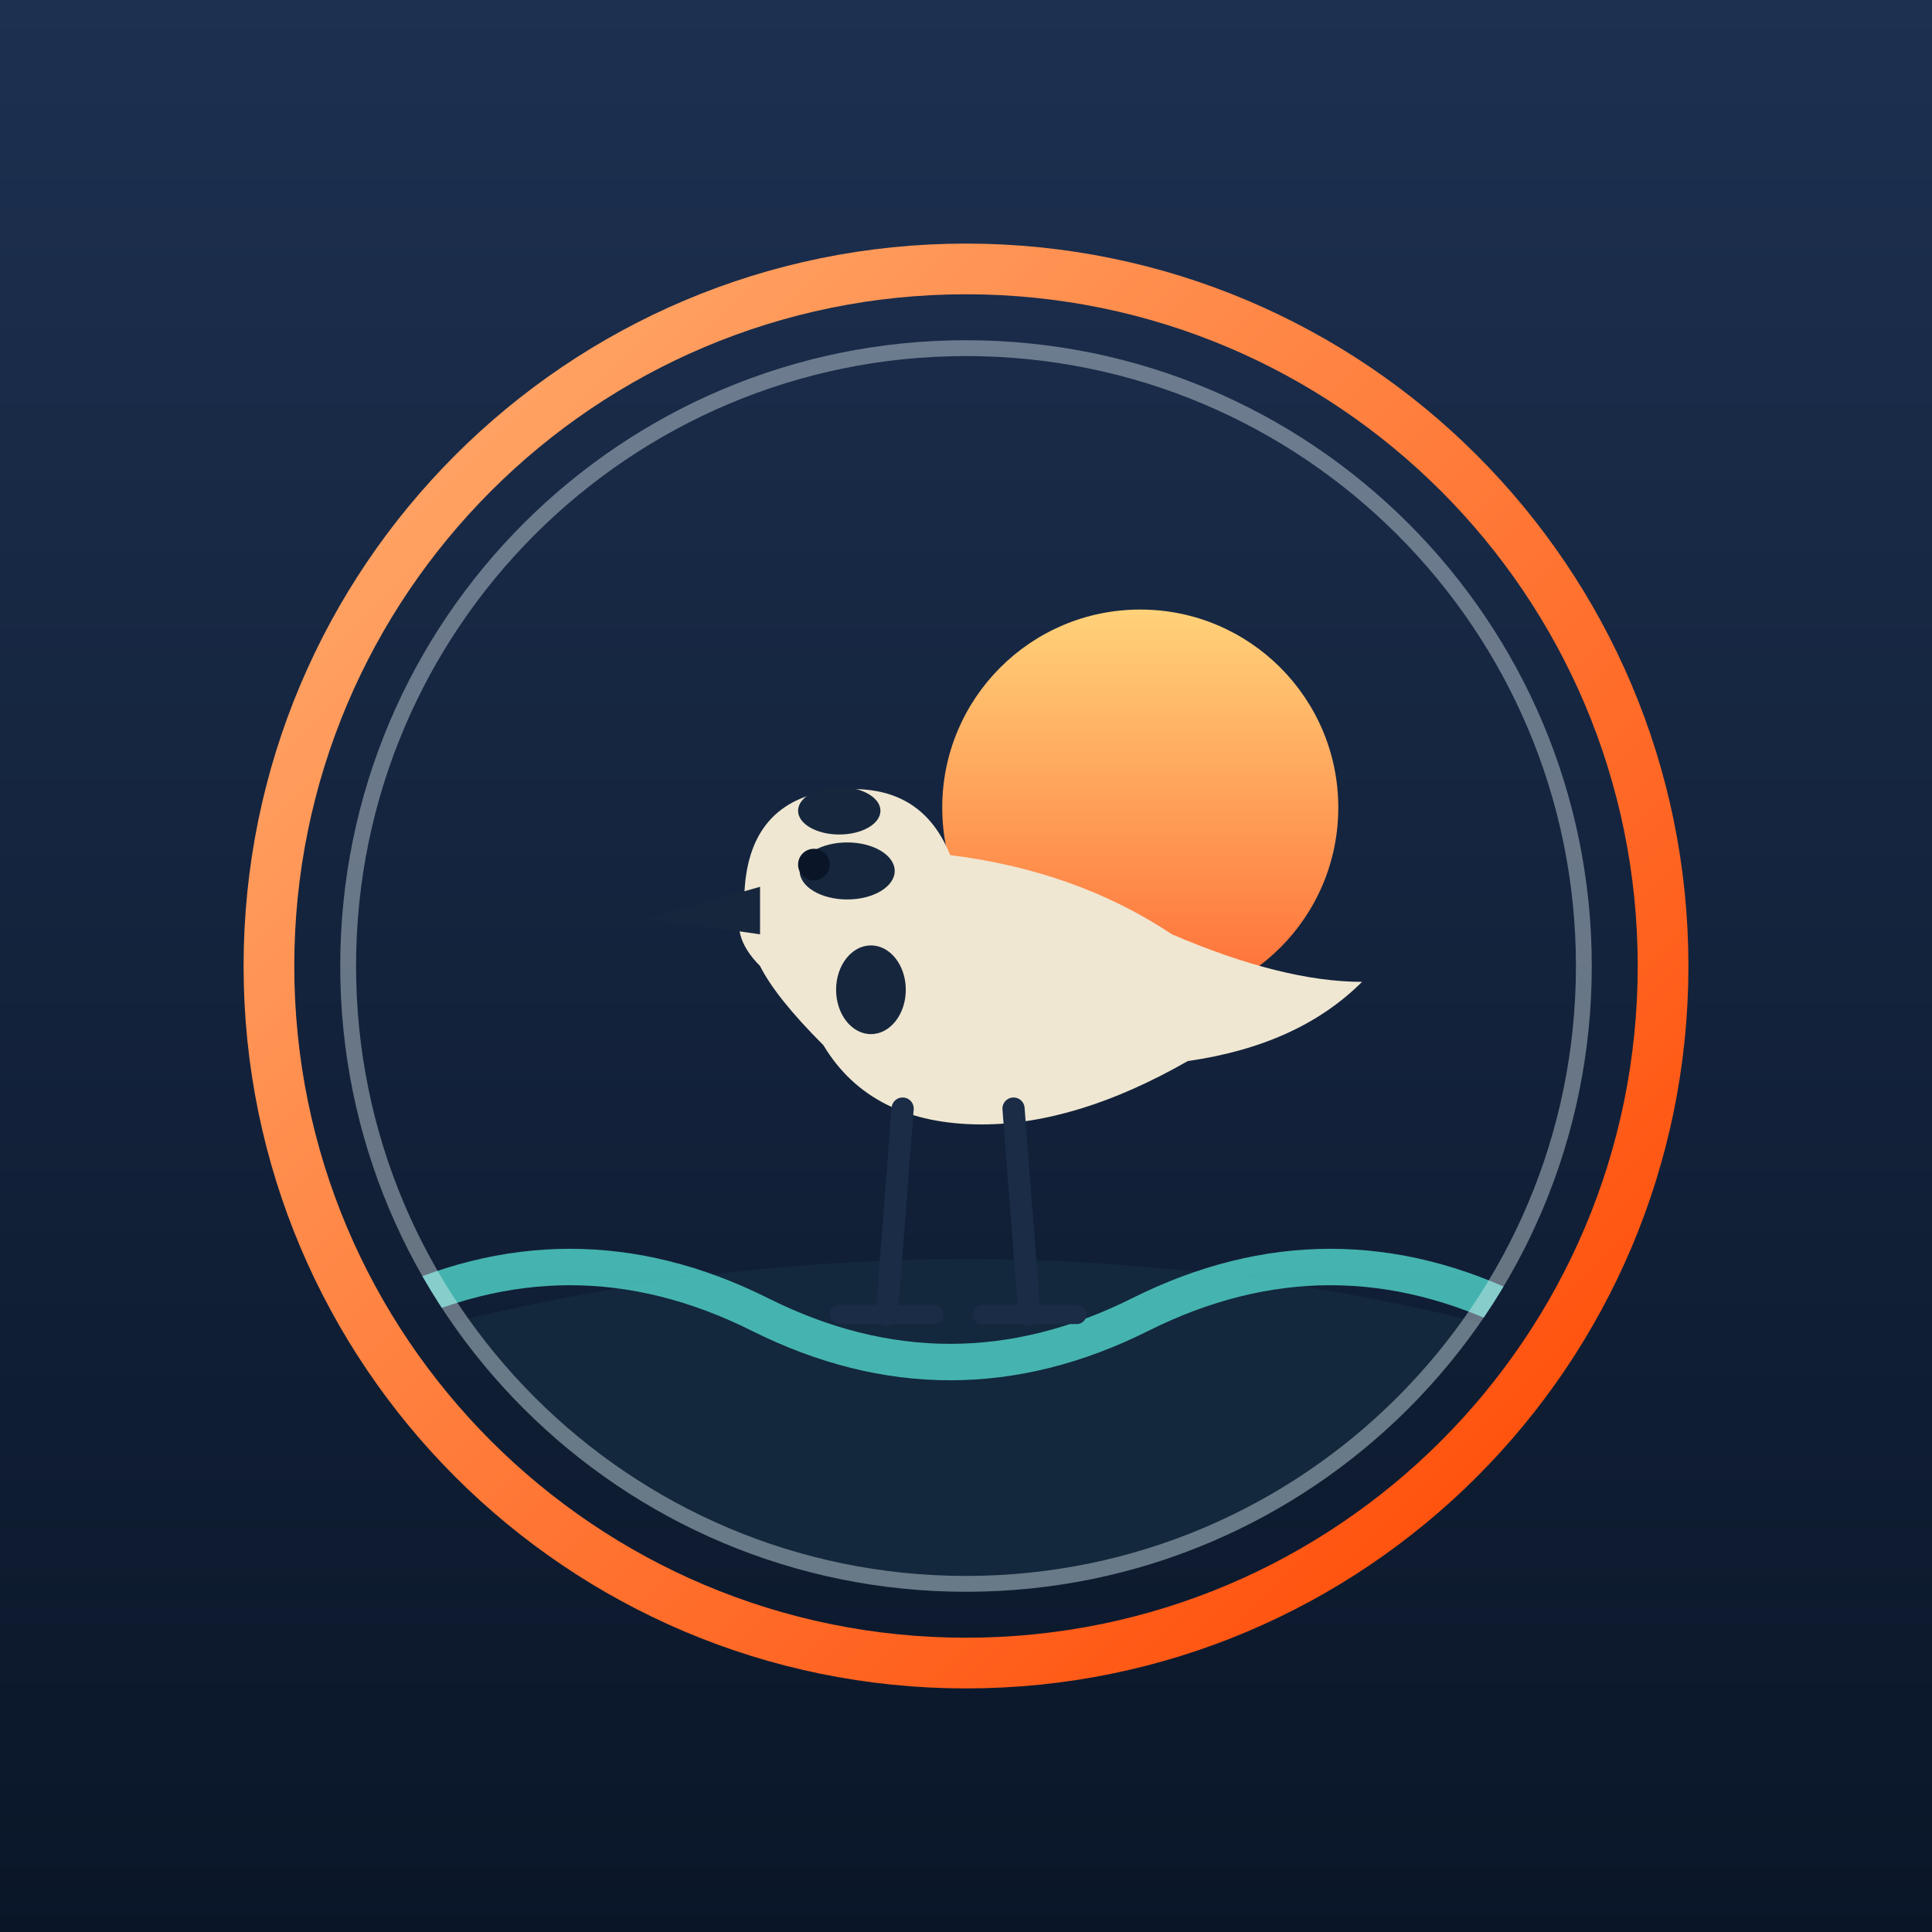
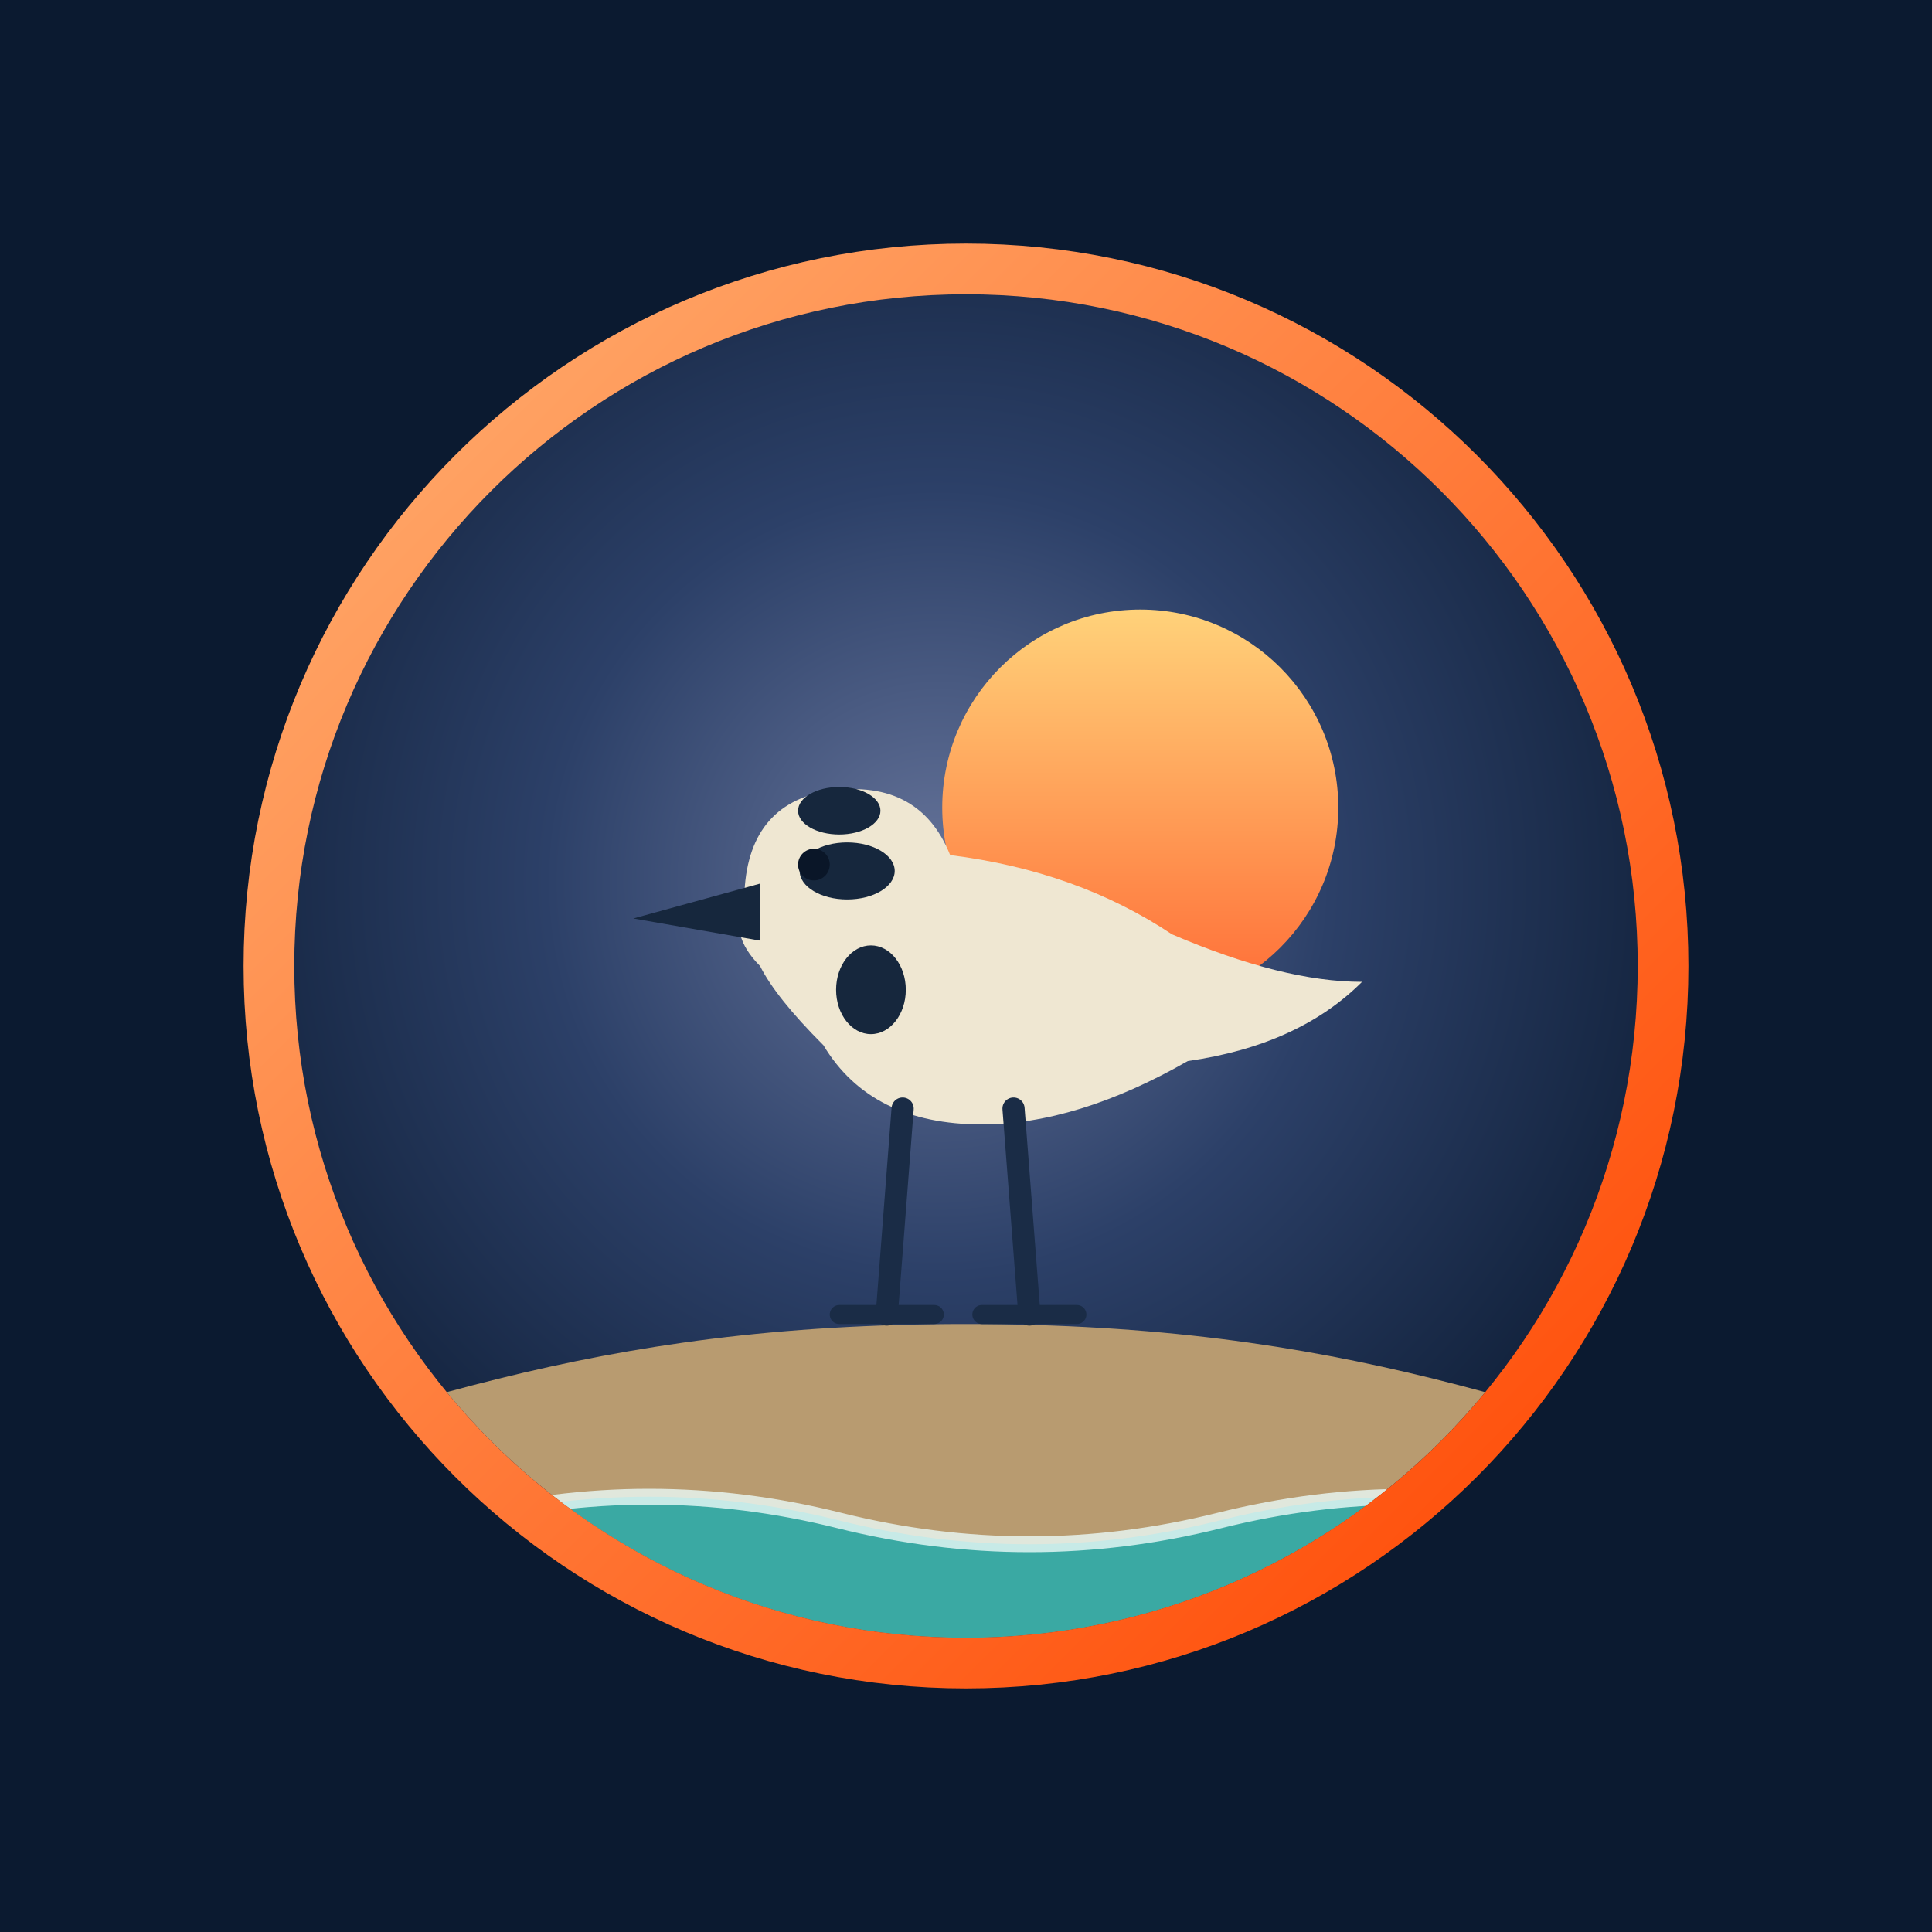
<svg xmlns="http://www.w3.org/2000/svg" viewBox="0 0 100 100" role="img" aria-label="Surftober app icon">
  <defs>
    <linearGradient id="ring" x1="0" y1="0" x2="1" y2="1">
      <stop offset="0" stop-color="#ffb072" />
      <stop offset="1" stop-color="#ff4500" />
    </linearGradient>
    <linearGradient id="sun" x1="0" y1="0" x2="0" y2="1">
      <stop offset="0" stop-color="#ffd27a" />
      <stop offset="1" stop-color="#ff6b35" />
    </linearGradient>
-     <linearGradient id="sky" x1="0" y1="0" x2="0" y2="1">
-       <stop offset="0" stop-color="#1d3050" />
-       <stop offset="1" stop-color="#0a1628" />
-     </linearGradient>
+     <radialGradient id="sky" cx="48%" cy="44%" r="62%">
+       <stop offset="0" stop-color="#66749a" />
+       <stop offset="0.45" stop-color="#2c4068" />
+       <stop offset="1" stop-color="#0b1a30" />
+     </radialGradient>
    <clipPath id="disc">
-       <circle cx="50" cy="50" r="39.5" />
+       <circle cx="50" cy="50" r="42.4" />
    </clipPath>
  </defs>
-   <rect width="100" height="100" fill="url(#sky)" />
+   <rect width="100" height="100" fill="#0b1a30" />
  <g transform="translate(50,50) scale(0.82) translate(-50,-50)">
+     <circle cx="50" cy="50" r="45" fill="url(#sky)" />
    <g clip-path="url(#disc)">
      <circle cx="61" cy="40" r="12.5" fill="url(#sun)" />
-       <path d="M12 74 Q 50 63 88 74 L 88 92 L 12 92 Z" fill="#13283c" />
-       <path d="M13 72 q 12 -6 24 0 t 24 0 t 24 0" fill="none" stroke="#4ecdc4" stroke-width="2.3" stroke-linecap="round" opacity="0.85" />
+       <path d="M-6 84.0 C 14 78, 26.0 72.6, 50 72.6 C 74.0 72.6, 86 78, 106 84.0 L 106 104 L -6 104 Z" fill="#b89b70" />
+       <path d="M-6 85 q 12 3 24 0 t 24 0 t 24 0 t 24 0 t 24 0 L 120 104 L -6 104 Z" fill="#3aa9a3" />
+       <path d="M-6 85 q 12 3 24 0 t 24 0 t 24 0 t 24 0 t 24 0" fill="none" stroke="#eafaf8" stroke-width="1" stroke-linecap="round" opacity="0.8" />
      <path d="M36 46 Q 36 40 41 39 Q 47 38 49 43 Q 57 44 63 48 Q 70 51 75 51 Q 71 55 64 56 Q 57 60 51 60 Q 44 60 41 55 Q 38 52 37 50 Q 35 48 36 46 Z" fill="#efe7d2" />
      <path d="M46 59 L 45 72 M53 59 L 54 72" stroke="#1a2c46" stroke-width="1.4" stroke-linecap="round" />
      <path d="M42 72 L 48 72 M51 72 L 57 72" stroke="#1a2c46" stroke-width="1.2" stroke-linecap="round" />
      <ellipse cx="42" cy="40.2" rx="2.6" ry="1.5" fill="#16273d" />
      <ellipse cx="42.5" cy="44" rx="3" ry="1.8" fill="#16273d" />
      <ellipse cx="44" cy="51.5" rx="2.2" ry="2.8" fill="#16273d" />
-       <polygon points="37,45 30,47 37,48" fill="#16273d" />
+       <polygon points="37,44.8 29,47 37,48.4" fill="#16273d" />
      <circle cx="40.4" cy="43.6" r="1" fill="#0a1628" />
    </g>
-     <circle cx="50" cy="50" r="39" fill="none" stroke="#e8f4f8" stroke-width="1" opacity="0.4" />
    <circle cx="50" cy="50" r="44" fill="none" stroke="url(#ring)" stroke-width="3.2" />
  </g>
</svg>
